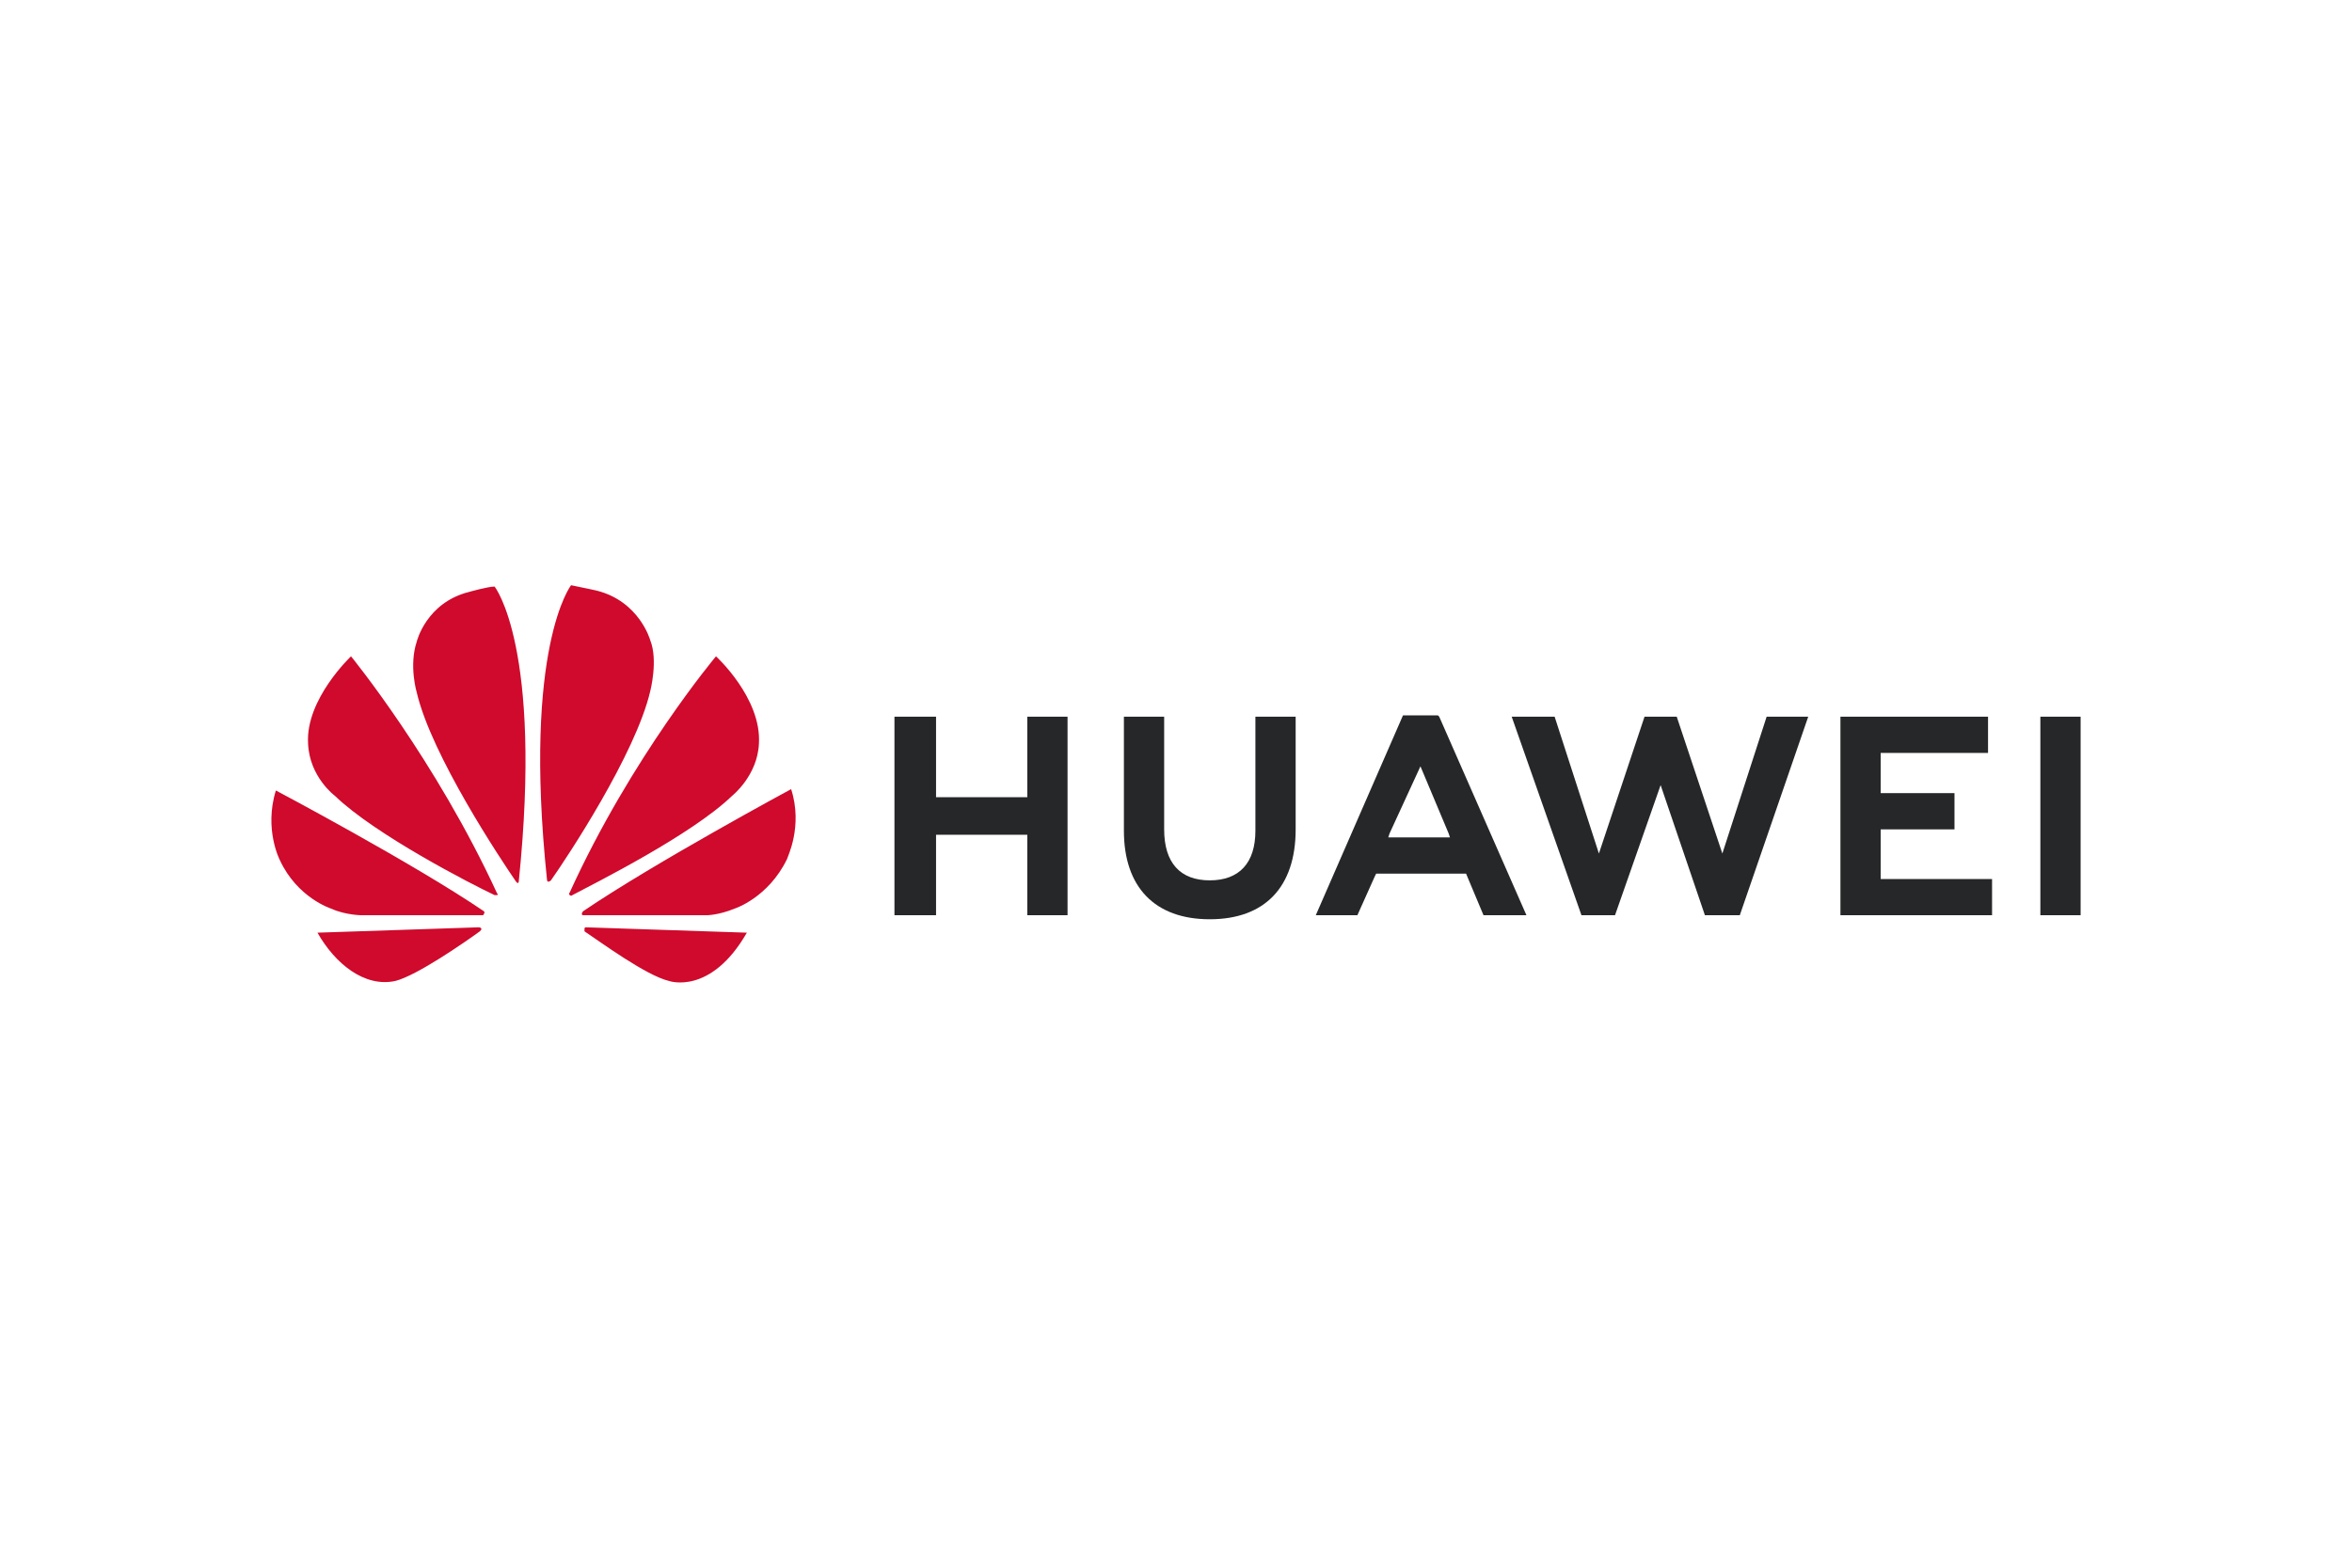
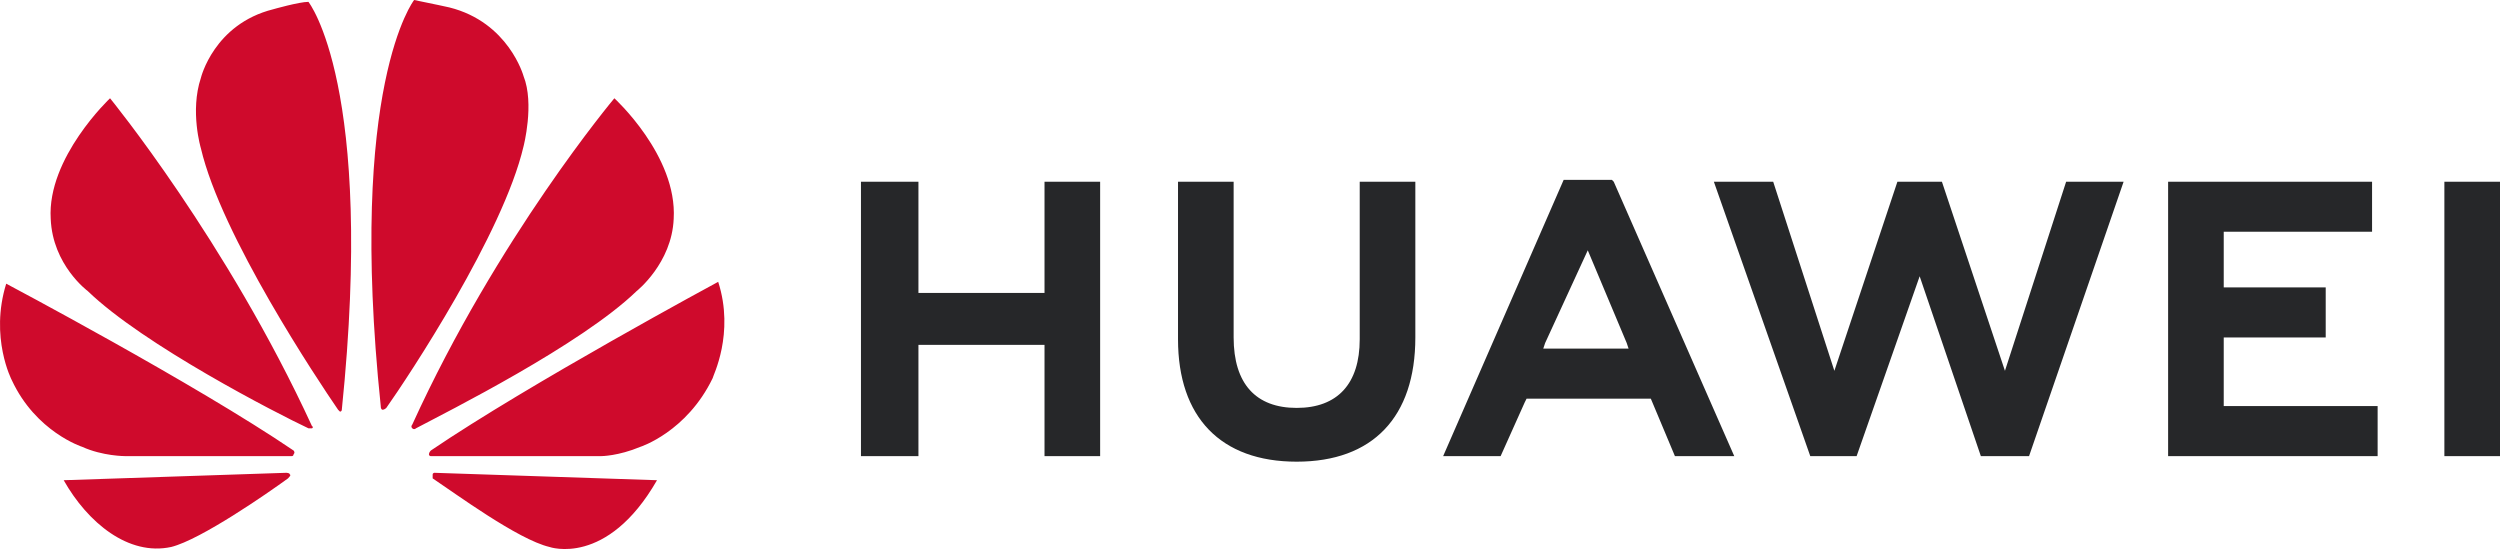
- <svg xmlns="http://www.w3.org/2000/svg" height="800" width="1200" viewBox="-20.225 -7.403 175.285 44.418">
+ <svg xmlns="http://www.w3.org/2000/svg" height="29.612" width="134.835" viewBox="0 0 134.835 29.612">
  <g fill="none">
    <path fill="#262729" d="M49.535 9.8h-3.1v14.8h3.1v-6h6.8v6h3V9.8h-3v6h-6.8zm23.8 8.5c0 2.4-1.2 3.7-3.4 3.7s-3.4-1.3-3.4-3.8V9.8h-3v8.5c0 4.2 2.3 6.6 6.4 6.6 4.1 0 6.4-2.4 6.4-6.7V9.8h-3zm29-8.5l-3.4 10.2-3.3-10.2h-3.2l5.2 14.8h2.5l3.4-9.7 3.3 9.7h2.6l5.1-14.8h-3.1l-3.3 10.2-3.4-10.2zm23.1 5.7h-5.5v-3h8V9.8h-11v14.8h11.3v-2.7h-8.3v-3.7h5.5zm6.4-5.7h3v14.8h-3zm-42.8 11.7l1.3 3.1h3.2l-6.5-14.8-.1-.1h-2.6l-6.5 14.9h3.1l1.3-2.9.1-.2zm-3.4-8l2.1 5 .1.3h-4.6l.1-.3z" />
    <path d="M16.835 23.1s.1-.1 0-.1c-4.6-10-10.9-17.7-10.9-17.7s-3.4 3.2-3.2 6.5c.1 2.5 2 3.9 2 3.9 3 2.9 10.2 6.6 11.9 7.4h.2m-1.2 2.5c0-.1-.2-.1-.2-.1l-12 .4c1.3 2.3 3.5 4.1 5.8 3.6 1.6-.4 5.2-2.9 6.3-3.7.2-.2.1-.2.1-.2m.2-1.1c.1-.1 0-.2 0-.2-5.3-3.6-15.5-9-15.5-9-.9 2.9.3 5.2.3 5.2 1.3 2.8 3.8 3.6 3.8 3.6 1.1.5 2.3.5 2.3.5h9c.1 0 .1-.1.1-.1m.8-24.4c-.5 0-1.9.4-1.9.4-3.2.8-3.9 3.7-3.9 3.7-.6 1.8 0 3.8 0 3.8 1.1 4.7 6.3 12.5 7.4 14.1l.1.1c.1 0 .1-.1.1-.1 1.8-17.5-1.8-22-1.8-22m4 22c.1 0 .2-.1.2-.1 1.2-1.7 6.3-9.4 7.4-14.1 0 0 .6-2.3 0-3.8 0 0-.8-2.9-4-3.7 0 0-.9-.2-1.9-.4 0 0-3.6 4.6-1.8 21.9 0 .2.1.2.1.2m2.8 3.4s-.1 0-.1.1v.2c1.2.8 4.6 3.3 6.3 3.7 0 0 3.1 1.1 5.8-3.6zm15.3-10.3s-10.2 5.5-15.5 9.1c0 0-.1.1-.1.2 0 0 0 .1.1.1h9.2s.9 0 2.1-.5c0 0 2.5-.8 3.9-3.7 0-.1 1.2-2.4.3-5.2m-16.5 7.9s.1.1.2 0c1.7-.9 8.9-4.5 11.9-7.4 0 0 1.9-1.5 2-3.9.2-3.4-3.2-6.5-3.2-6.5s-6.3 7.5-10.9 17.6c0 0-.1.1 0 .2" fill="#CF0A2C" />
  </g>
</svg>
